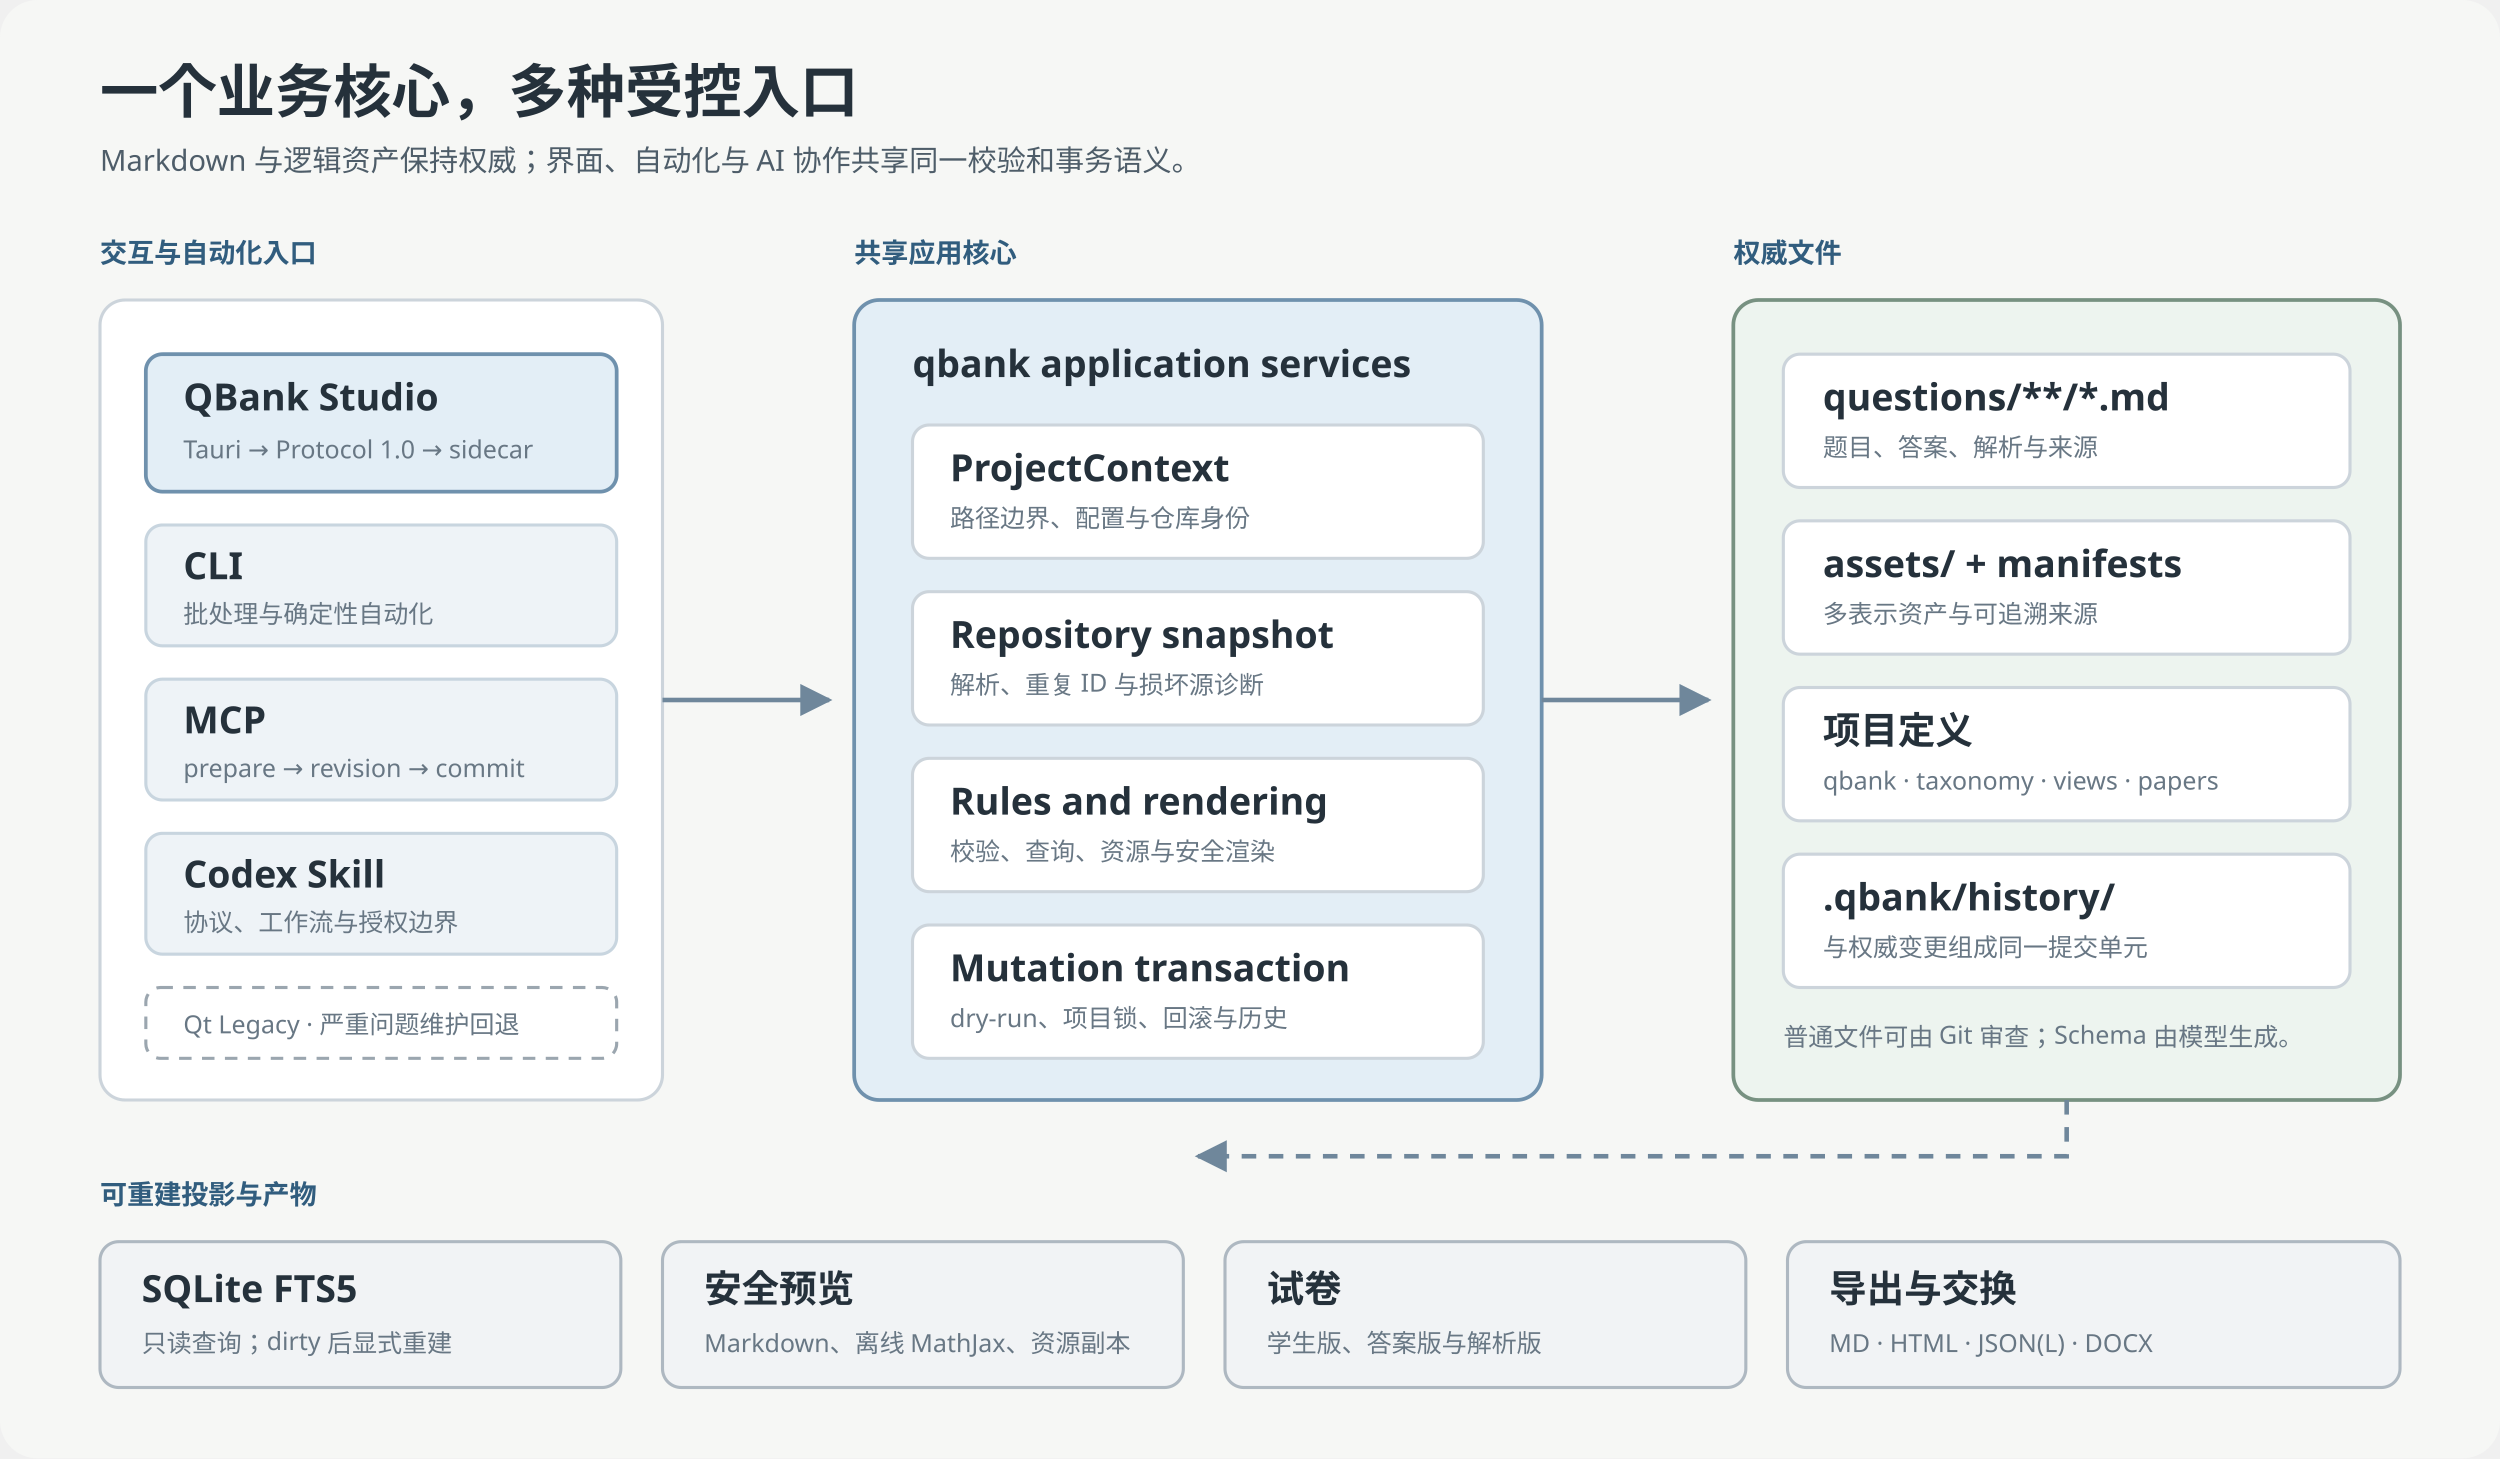
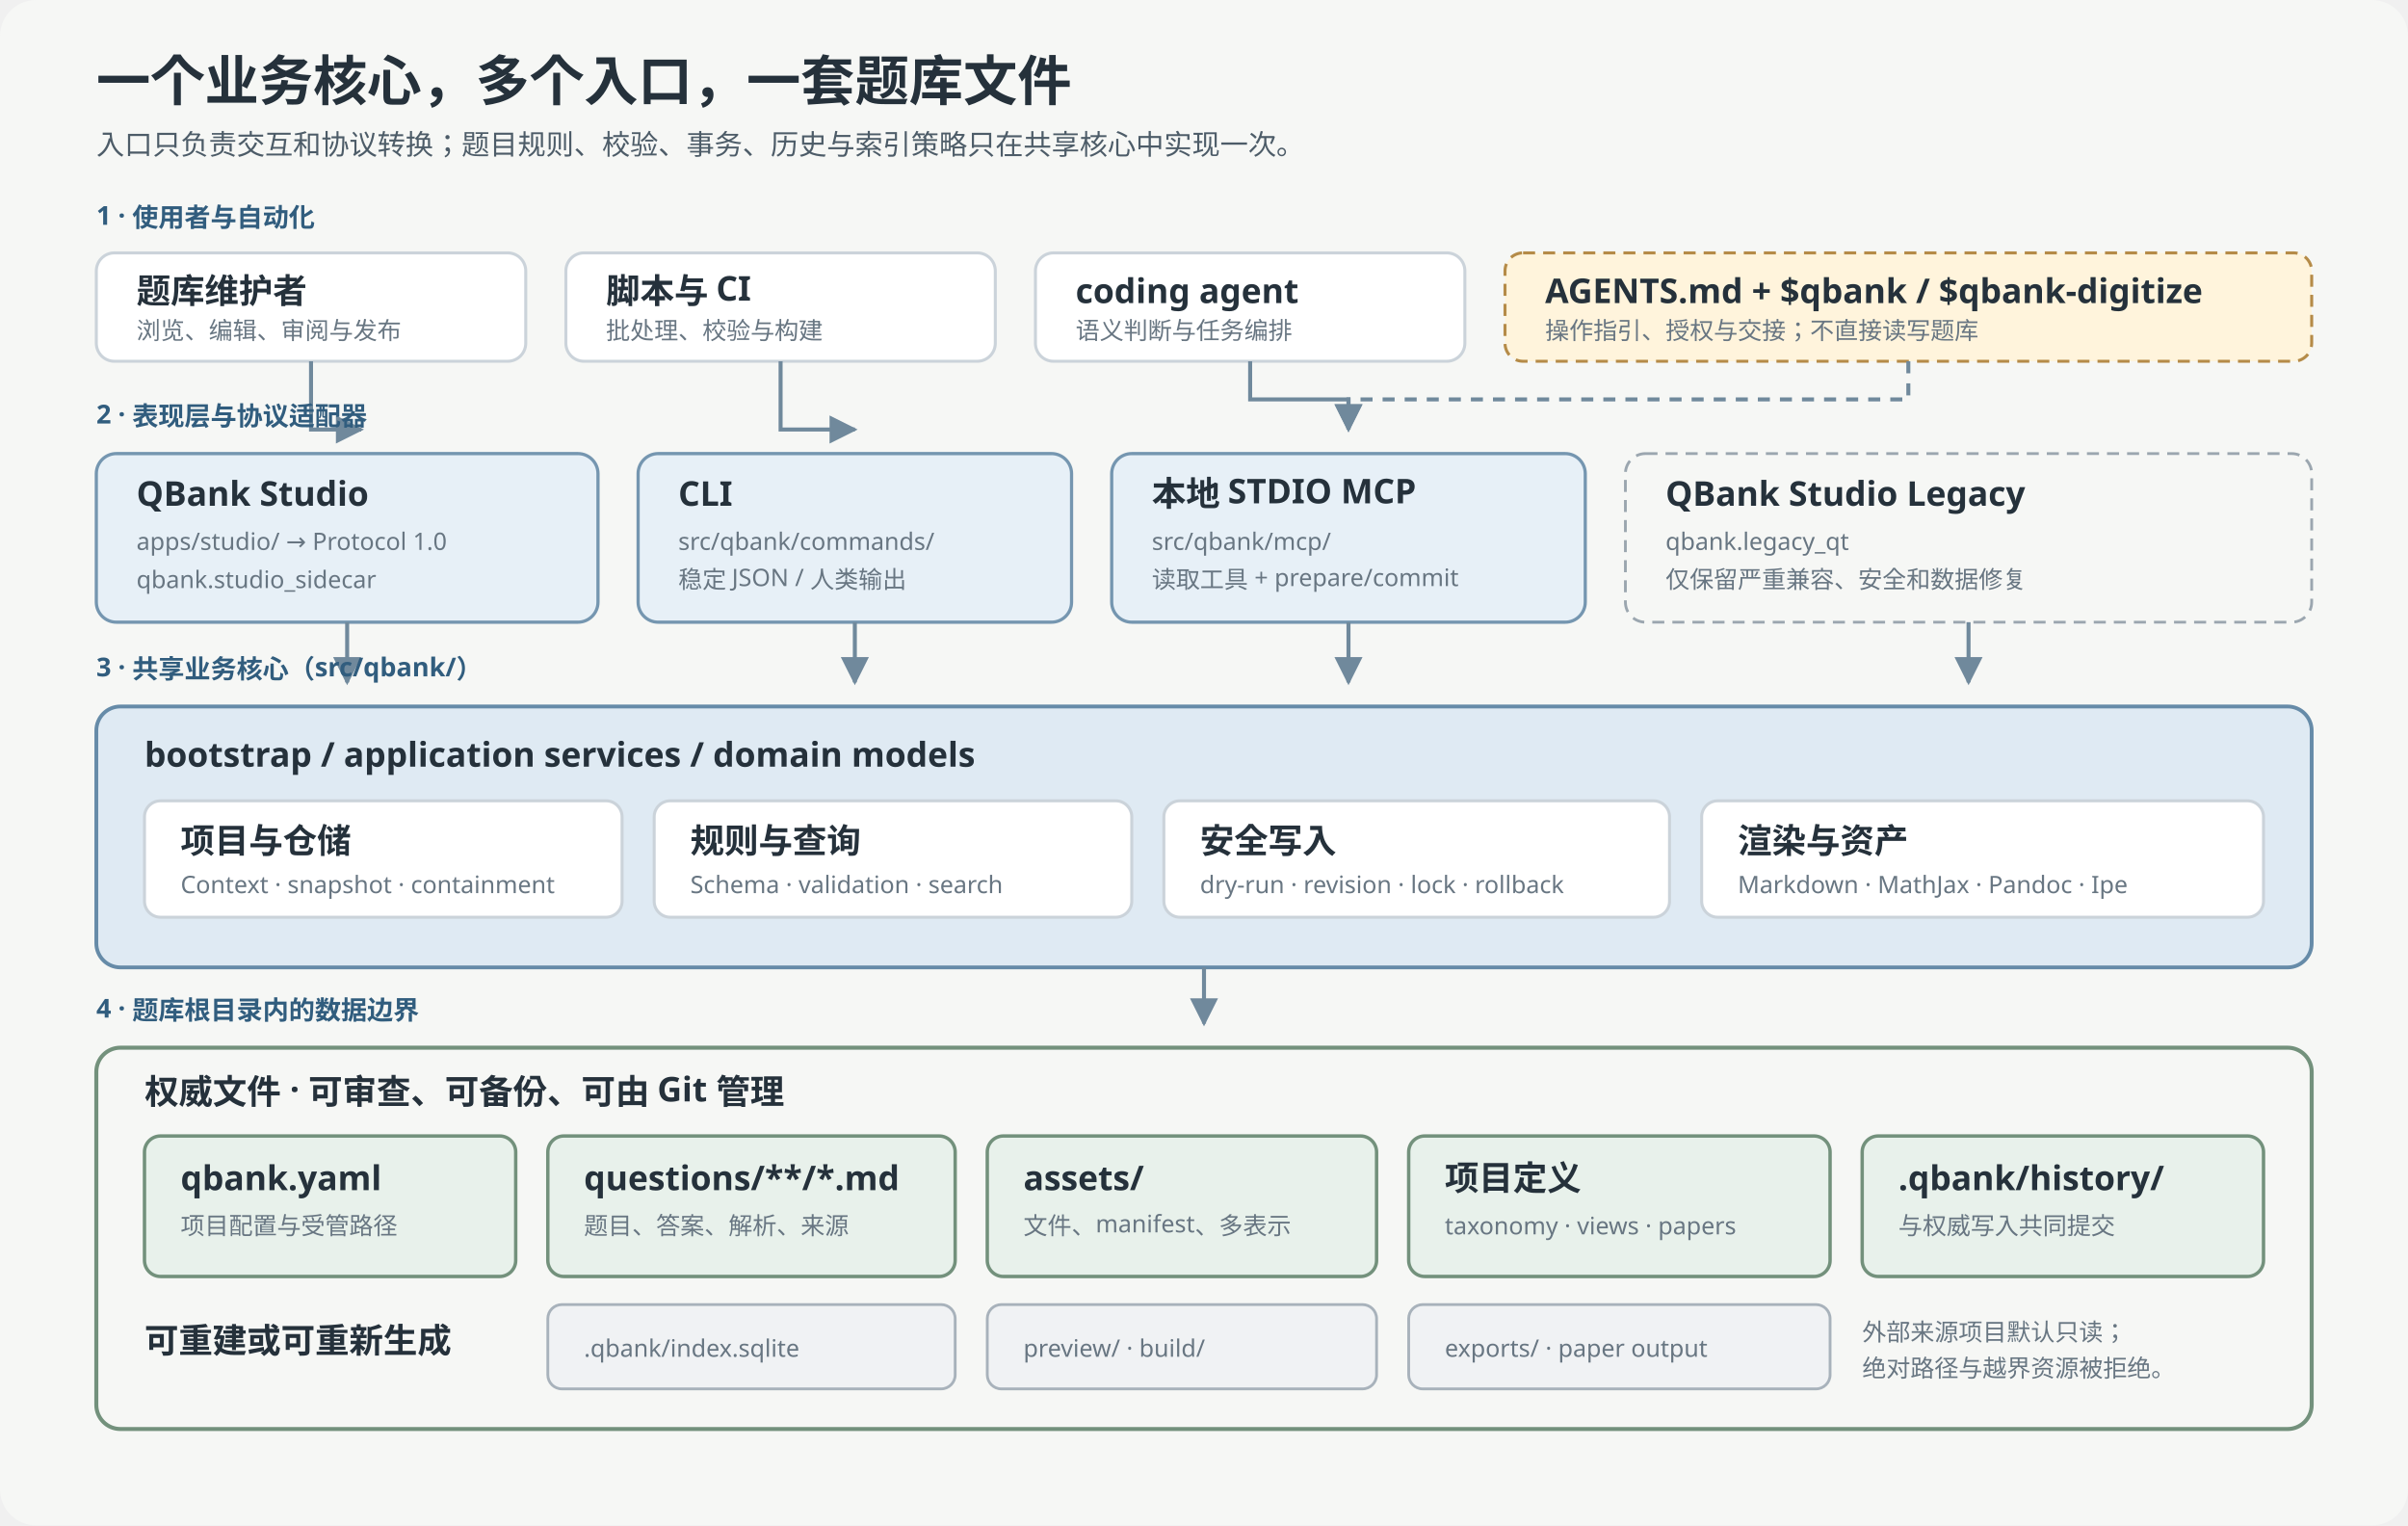
- <svg xmlns="http://www.w3.org/2000/svg" viewBox="0 0 1200 700" role="img" aria-labelledby="title desc">
+ <svg xmlns="http://www.w3.org/2000/svg" viewBox="0 0 1200 760" role="img" aria-labelledby="title desc">
  <defs>
    <marker id="arrow" viewBox="0 0 10 10" refX="9" refY="5" markerWidth="7" markerHeight="7" orient="auto">
      <path d="M0 0 10 5 0 10Z" fill="context-stroke" />
    </marker>
    <style>
-       .bg{fill:#f6f7f5}.panel{fill:#fff;stroke:#ccd4db;stroke-width:1.5}.soft{fill:#eef3f7;stroke:#c8d5df;stroke-width:1.5}.accent{fill:#e3eef6;stroke:#6f91ad;stroke-width:1.8}.authority{fill:#edf4ef;stroke:#779181;stroke-width:1.8}.derived{fill:#f1f3f5;stroke:#aeb8c1;stroke-width:1.5}.legacy{fill:none;stroke:#9ba6af;stroke-width:1.5;stroke-dasharray:6 5}.line{fill:none;stroke:#6f879b;stroke-width:2.2;marker-end:url(#arrow)}.dash{stroke-dasharray:7 6}.title{fill:#25313b;font:700 28px 'Segoe UI',sans-serif}.section{fill:#25313b;font:600 18px 'Segoe UI',sans-serif}.body{fill:#4e5d69;font:14px 'Segoe UI',sans-serif}.small{fill:#687784;font:12px 'Segoe UI',sans-serif}.label{fill:#315d7e;font:600 13px 'Segoe UI',sans-serif}
-       @media(prefers-color-scheme:dark){.bg{fill:#1e242a}.panel{fill:#282f36;stroke:#45515b}.soft{fill:#25333f;stroke:#405565}.accent{fill:#294459;stroke:#78a4c7}.authority{fill:#293a31;stroke:#77a087}.derived{fill:#252c32;stroke:#4b5863}.legacy{stroke:#687581}.title,.section{fill:#edf1f4}.body{fill:#c4cdd5}.small{fill:#9eabb6}.label{fill:#9cc3df}.line{stroke:#7f9bb1}}
+       .bg{fill:#f6f7f5}.surface{fill:#fff;stroke:#cbd3da;stroke-width:1.5}.entry{fill:#e7f0f7;stroke:#7596b0;stroke-width:1.6}.core{fill:#dfeaf3;stroke:#668ba8;stroke-width:1.9}.authority{fill:#e8f1eb;stroke:#73917c;stroke-width:1.7}.derived{fill:#f0f2f4;stroke:#a8b2bb;stroke-width:1.4}.guide{fill:#fff4dc;stroke:#b58b48;stroke-width:1.5;stroke-dasharray:6 4}.legacy{fill:none;stroke:#9ba6af;stroke-width:1.4;stroke-dasharray:6 4}.boundary{fill:none;stroke:#73917c;stroke-width:2}.line{fill:none;stroke:#70899c;stroke-width:2;marker-end:url(#arrow)}.dash{stroke-dasharray:6 5}.title{fill:#25313b;font:700 27px 'Segoe UI',sans-serif}.heading{fill:#25313b;font:600 17px 'Segoe UI',sans-serif}.body{fill:#4d5c68;font:14px 'Segoe UI',sans-serif}.small{fill:#687682;font:12px 'Segoe UI',sans-serif}.label{fill:#315d7e;font:600 13px 'Segoe UI',sans-serif}
+       @media(prefers-color-scheme:dark){.bg{fill:#1e242a}.surface{fill:#282f36;stroke:#46515b}.entry{fill:#293d4c;stroke:#739bb8}.core{fill:#29475c;stroke:#80a8c4}.authority{fill:#293c32;stroke:#79a087}.derived{fill:#252c32;stroke:#4c5862}.guide{fill:#3d3526;stroke:#c09a58}.legacy{stroke:#697680}.boundary{stroke:#79a087}.line{stroke:#7f9bb1}.title,.heading{fill:#edf1f4}.body{fill:#c4cdd5}.small{fill:#a2aeb8}.label{fill:#9cc3df}}
    </style>
  </defs>
-   <rect class="bg" width="1200" height="700" rx="18" />
-   <text class="title" x="48" y="54">一个业务核心，多种受控入口</text>
-   <text class="body" x="48" y="82">Markdown 与逻辑资产保持权威；界面、自动化与 AI 协作共享同一校验和事务语义。</text>
-   <text class="label" x="48" y="126">交互与自动化入口</text>
-   <rect class="panel" x="48" y="144" width="270" height="384" rx="12" />
-   <rect class="accent" x="70" y="170" width="226" height="66" rx="8" />
-   <text class="section" x="88" y="197">QBank Studio</text>
-   <text class="small" x="88" y="220">Tauri → Protocol 1.0 → sidecar</text>
-   <rect class="soft" x="70" y="252" width="226" height="58" rx="8" />
-   <text class="section" x="88" y="278">CLI</text>
-   <text class="small" x="88" y="299">批处理与确定性自动化</text>
-   <rect class="soft" x="70" y="326" width="226" height="58" rx="8" />
-   <text class="section" x="88" y="352">MCP</text>
-   <text class="small" x="88" y="373">prepare → revision → commit</text>
-   <rect class="soft" x="70" y="400" width="226" height="58" rx="8" />
-   <text class="section" x="88" y="426">Codex Skill</text>
-   <text class="small" x="88" y="447">协议、工作流与授权边界</text>
-   <rect class="legacy" x="70" y="474" width="226" height="34" rx="7" />
-   <text class="small" x="88" y="496">Qt Legacy · 严重问题维护回退</text>
-   <text class="label" x="410" y="126">共享应用核心</text>
-   <rect class="accent" x="410" y="144" width="330" height="384" rx="12" />
-   <text class="section" x="438" y="181">qbank application services</text>
-   <rect class="panel" x="438" y="204" width="274" height="64" rx="8" />
-   <text class="section" x="456" y="231">ProjectContext</text>
-   <text class="small" x="456" y="253">路径边界、配置与仓库身份</text>
-   <rect class="panel" x="438" y="284" width="274" height="64" rx="8" />
-   <text class="section" x="456" y="311">Repository snapshot</text>
-   <text class="small" x="456" y="333">解析、重复 ID 与损坏源诊断</text>
-   <rect class="panel" x="438" y="364" width="274" height="64" rx="8" />
-   <text class="section" x="456" y="391">Rules and rendering</text>
-   <text class="small" x="456" y="413">校验、查询、资源与安全渲染</text>
-   <rect class="panel" x="438" y="444" width="274" height="64" rx="8" />
-   <text class="section" x="456" y="471">Mutation transaction</text>
-   <text class="small" x="456" y="493">dry-run、项目锁、回滚与历史</text>
-   <text class="label" x="832" y="126">权威文件</text>
-   <rect class="authority" x="832" y="144" width="320" height="384" rx="12" />
-   <rect class="panel" x="856" y="170" width="272" height="64" rx="8" />
-   <text class="section" x="875" y="197">questions/**/*.md</text>
-   <text class="small" x="875" y="219">题目、答案、解析与来源</text>
-   <rect class="panel" x="856" y="250" width="272" height="64" rx="8" />
-   <text class="section" x="875" y="277">assets/ + manifests</text>
-   <text class="small" x="875" y="299">多表示资产与可追溯来源</text>
-   <rect class="panel" x="856" y="330" width="272" height="64" rx="8" />
-   <text class="section" x="875" y="357">项目定义</text>
-   <text class="small" x="875" y="379">qbank · taxonomy · views · papers</text>
-   <rect class="panel" x="856" y="410" width="272" height="64" rx="8" />
-   <text class="section" x="875" y="437">.qbank/history/</text>
-   <text class="small" x="875" y="459">与权威变更组成同一提交单元</text>
-   <text class="small" x="856" y="502">普通文件可由 Git 审查；Schema 由模型生成。</text>
-   <path class="line" d="M318 336H398" />
-   <path class="line" d="M740 336H820" />
-   <text class="label" x="48" y="578">可重建投影与产物</text>
-   <path class="line dash" d="M992 528V555H575" />
-   <rect class="derived" x="48" y="596" width="250" height="70" rx="9" />
-   <text class="section" x="68" y="625">SQLite FTS5</text>
-   <text class="small" x="68" y="649">只读查询；dirty 后显式重建</text>
-   <rect class="derived" x="318" y="596" width="250" height="70" rx="9" />
-   <text class="section" x="338" y="625">安全预览</text>
-   <text class="small" x="338" y="649">Markdown、离线 MathJax、资源副本</text>
-   <rect class="derived" x="588" y="596" width="250" height="70" rx="9" />
-   <text class="section" x="608" y="625">试卷</text>
-   <text class="small" x="608" y="649">学生版、答案版与解析版</text>
-   <rect class="derived" x="858" y="596" width="294" height="70" rx="9" />
-   <text class="section" x="878" y="625">导出与交换</text>
-   <text class="small" x="878" y="649">MD · HTML · JSON(L) · DOCX</text>
+   <rect class="bg" width="1200" height="760" rx="18" />
+   <text class="title" x="48" y="50">一个业务核心，多个入口，一套题库文件</text>
+   <text class="body" x="48" y="77">入口只负责交互和协议转换；题目规则、校验、事务、历史与索引策略只在共享核心中实现一次。</text>
+   <text class="label" x="48" y="112">1 · 使用者与自动化</text>
+   <rect class="surface" x="48" y="126" width="214" height="54" rx="9" />
+   <text class="heading" x="68" y="151">题库维护者</text>
+   <text class="small" x="68" y="169">浏览、编辑、审阅与发布</text>
+   <rect class="surface" x="282" y="126" width="214" height="54" rx="9" />
+   <text class="heading" x="302" y="151">脚本与 CI</text>
+   <text class="small" x="302" y="169">批处理、校验与构建</text>
+   <rect class="surface" x="516" y="126" width="214" height="54" rx="9" />
+   <text class="heading" x="536" y="151">coding agent</text>
+   <text class="small" x="536" y="169">语义判断与任务编排</text>
+   <rect class="guide" x="750" y="126" width="402" height="54" rx="9" />
+   <text class="heading" x="770" y="151">AGENTS.md + $qbank / $qbank-digitize</text>
+   <text class="small" x="770" y="169">操作指引、授权与交接；不直接读写题库</text>
+   <path class="line" d="M155 180V214H180" />
+   <path class="line" d="M389 180V214H426" />
+   <path class="line" d="M623 180V199H672V214" />
+   <path class="line dash" d="M951 180V199H672V214" />
+   <text class="label" x="48" y="211">2 · 表现层与协议适配器</text>
+   <rect class="entry" x="48" y="226" width="250" height="84" rx="10" />
+   <text class="heading" x="68" y="252">QBank Studio</text>
+   <text class="small" x="68" y="274">apps/studio/ → Protocol 1.0</text>
+   <text class="small" x="68" y="293">qbank.studio_sidecar</text>
+   <rect class="entry" x="318" y="226" width="216" height="84" rx="10" />
+   <text class="heading" x="338" y="252">CLI</text>
+   <text class="small" x="338" y="274">src/qbank/commands/</text>
+   <text class="small" x="338" y="293">稳定 JSON / 人类输出</text>
+   <rect class="entry" x="554" y="226" width="236" height="84" rx="10" />
+   <text class="heading" x="574" y="252">本地 STDIO MCP</text>
+   <text class="small" x="574" y="274">src/qbank/mcp/</text>
+   <text class="small" x="574" y="293">读取工具 + prepare/commit</text>
+   <rect class="legacy" x="810" y="226" width="342" height="84" rx="10" />
+   <text class="heading" x="830" y="252">QBank Studio Legacy</text>
+   <text class="small" x="830" y="274">qbank.legacy_qt</text>
+   <text class="small" x="830" y="293">仅保留严重兼容、安全和数据修复</text>
+   <path class="line" d="M173 310V340" />
+   <path class="line" d="M426 310V340" />
+   <path class="line" d="M672 310V340" />
+   <path class="line" d="M981 310V340" />
+   <text class="label" x="48" y="337">3 · 共享业务核心（src/qbank/）</text>
+   <rect class="core" x="48" y="352" width="1104" height="130" rx="12" />
+   <text class="heading" x="72" y="382">bootstrap / application services / domain models</text>
+   <rect class="surface" x="72" y="399" width="238" height="58" rx="8" />
+   <text class="heading" x="90" y="425">项目与仓储</text>
+   <text class="small" x="90" y="445">Context · snapshot · containment</text>
+   <rect class="surface" x="326" y="399" width="238" height="58" rx="8" />
+   <text class="heading" x="344" y="425">规则与查询</text>
+   <text class="small" x="344" y="445">Schema · validation · search</text>
+   <rect class="surface" x="580" y="399" width="252" height="58" rx="8" />
+   <text class="heading" x="598" y="425">安全写入</text>
+   <text class="small" x="598" y="445">dry-run · revision · lock · rollback</text>
+   <rect class="surface" x="848" y="399" width="280" height="58" rx="8" />
+   <text class="heading" x="866" y="425">渲染与资产</text>
+   <text class="small" x="866" y="445">Markdown · MathJax · Pandoc · Ipe</text>
+   <path class="line" d="M600 482V510" />
+   <text class="label" x="48" y="507">4 · 题库根目录内的数据边界</text>
+   <rect class="boundary" x="48" y="522" width="1104" height="190" rx="12" />
+   <text class="heading" x="72" y="550">权威文件 · 可审查、可备份、可由 Git 管理</text>
+   <rect class="authority" x="72" y="566" width="185" height="70" rx="8" />
+   <text class="heading" x="90" y="593">qbank.yaml</text>
+   <text class="small" x="90" y="615">项目配置与受管路径</text>
+   <rect class="authority" x="273" y="566" width="203" height="70" rx="8" />
+   <text class="heading" x="291" y="593">questions/**/*.md</text>
+   <text class="small" x="291" y="615">题目、答案、解析、来源</text>
+   <rect class="authority" x="492" y="566" width="194" height="70" rx="8" />
+   <text class="heading" x="510" y="593">assets/</text>
+   <text class="small" x="510" y="615">文件、manifest、多表示</text>
+   <rect class="authority" x="702" y="566" width="210" height="70" rx="8" />
+   <text class="heading" x="720" y="593">项目定义</text>
+   <text class="small" x="720" y="615">taxonomy · views · papers</text>
+   <rect class="authority" x="928" y="566" width="200" height="70" rx="8" />
+   <text class="heading" x="946" y="593">.qbank/history/</text>
+   <text class="small" x="946" y="615">与权威写入共同提交</text>
+   <text class="heading" x="72" y="674">可重建或可重新生成</text>
+   <rect class="derived" x="273" y="650" width="203" height="42" rx="7" />
+   <text class="small" x="291" y="676">.qbank/index.sqlite</text>
+   <rect class="derived" x="492" y="650" width="194" height="42" rx="7" />
+   <text class="small" x="510" y="676">preview/ · build/</text>
+   <rect class="derived" x="702" y="650" width="210" height="42" rx="7" />
+   <text class="small" x="720" y="676">exports/ · paper output</text>
+   <text class="small" x="928" y="668">外部来源项目默认只读；</text>
+   <text class="small" x="928" y="686">绝对路径与越界资源被拒绝。</text>
</svg>
